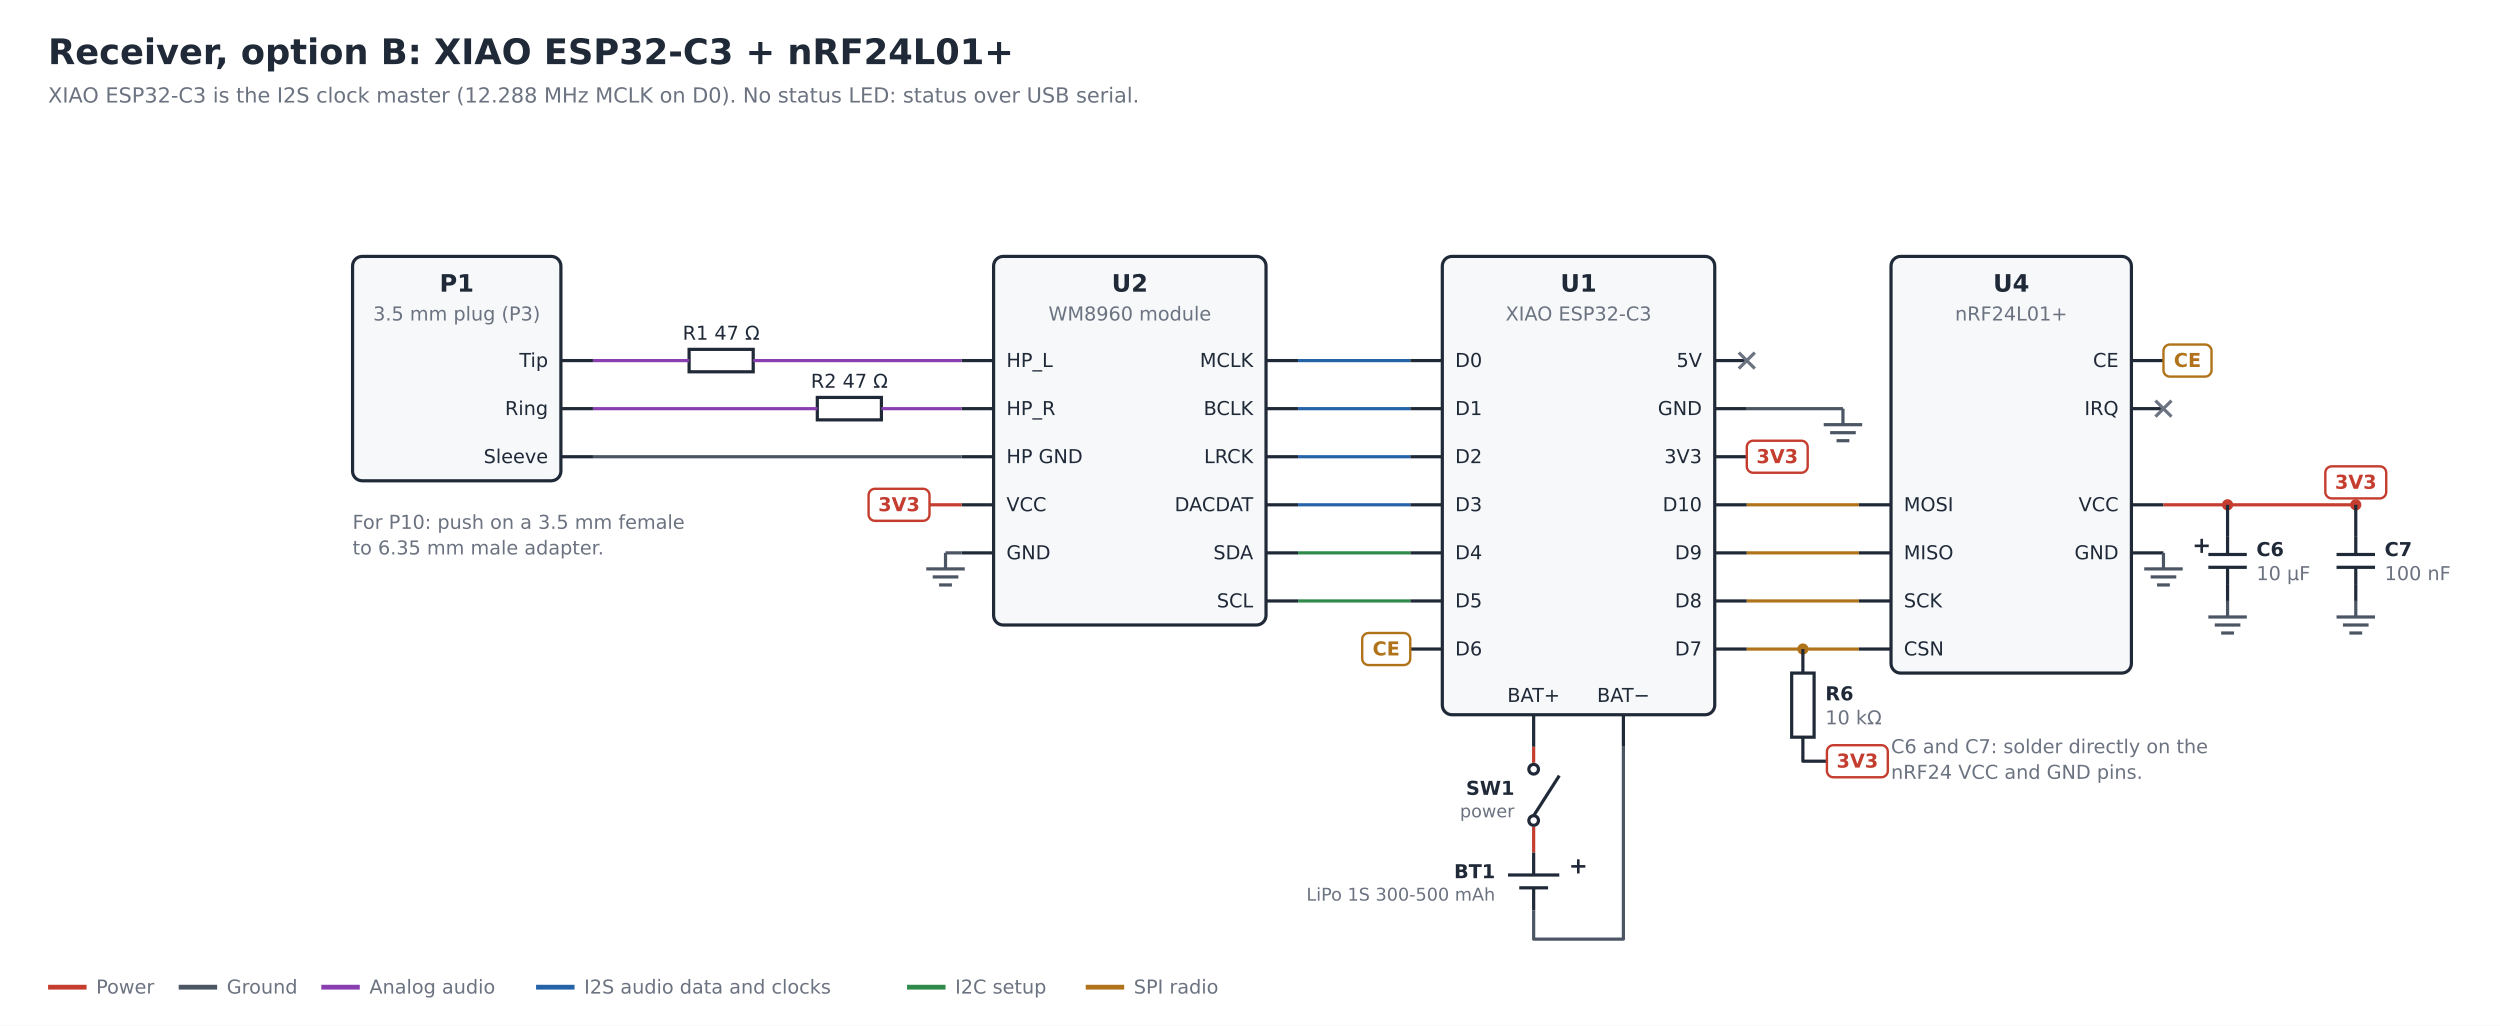
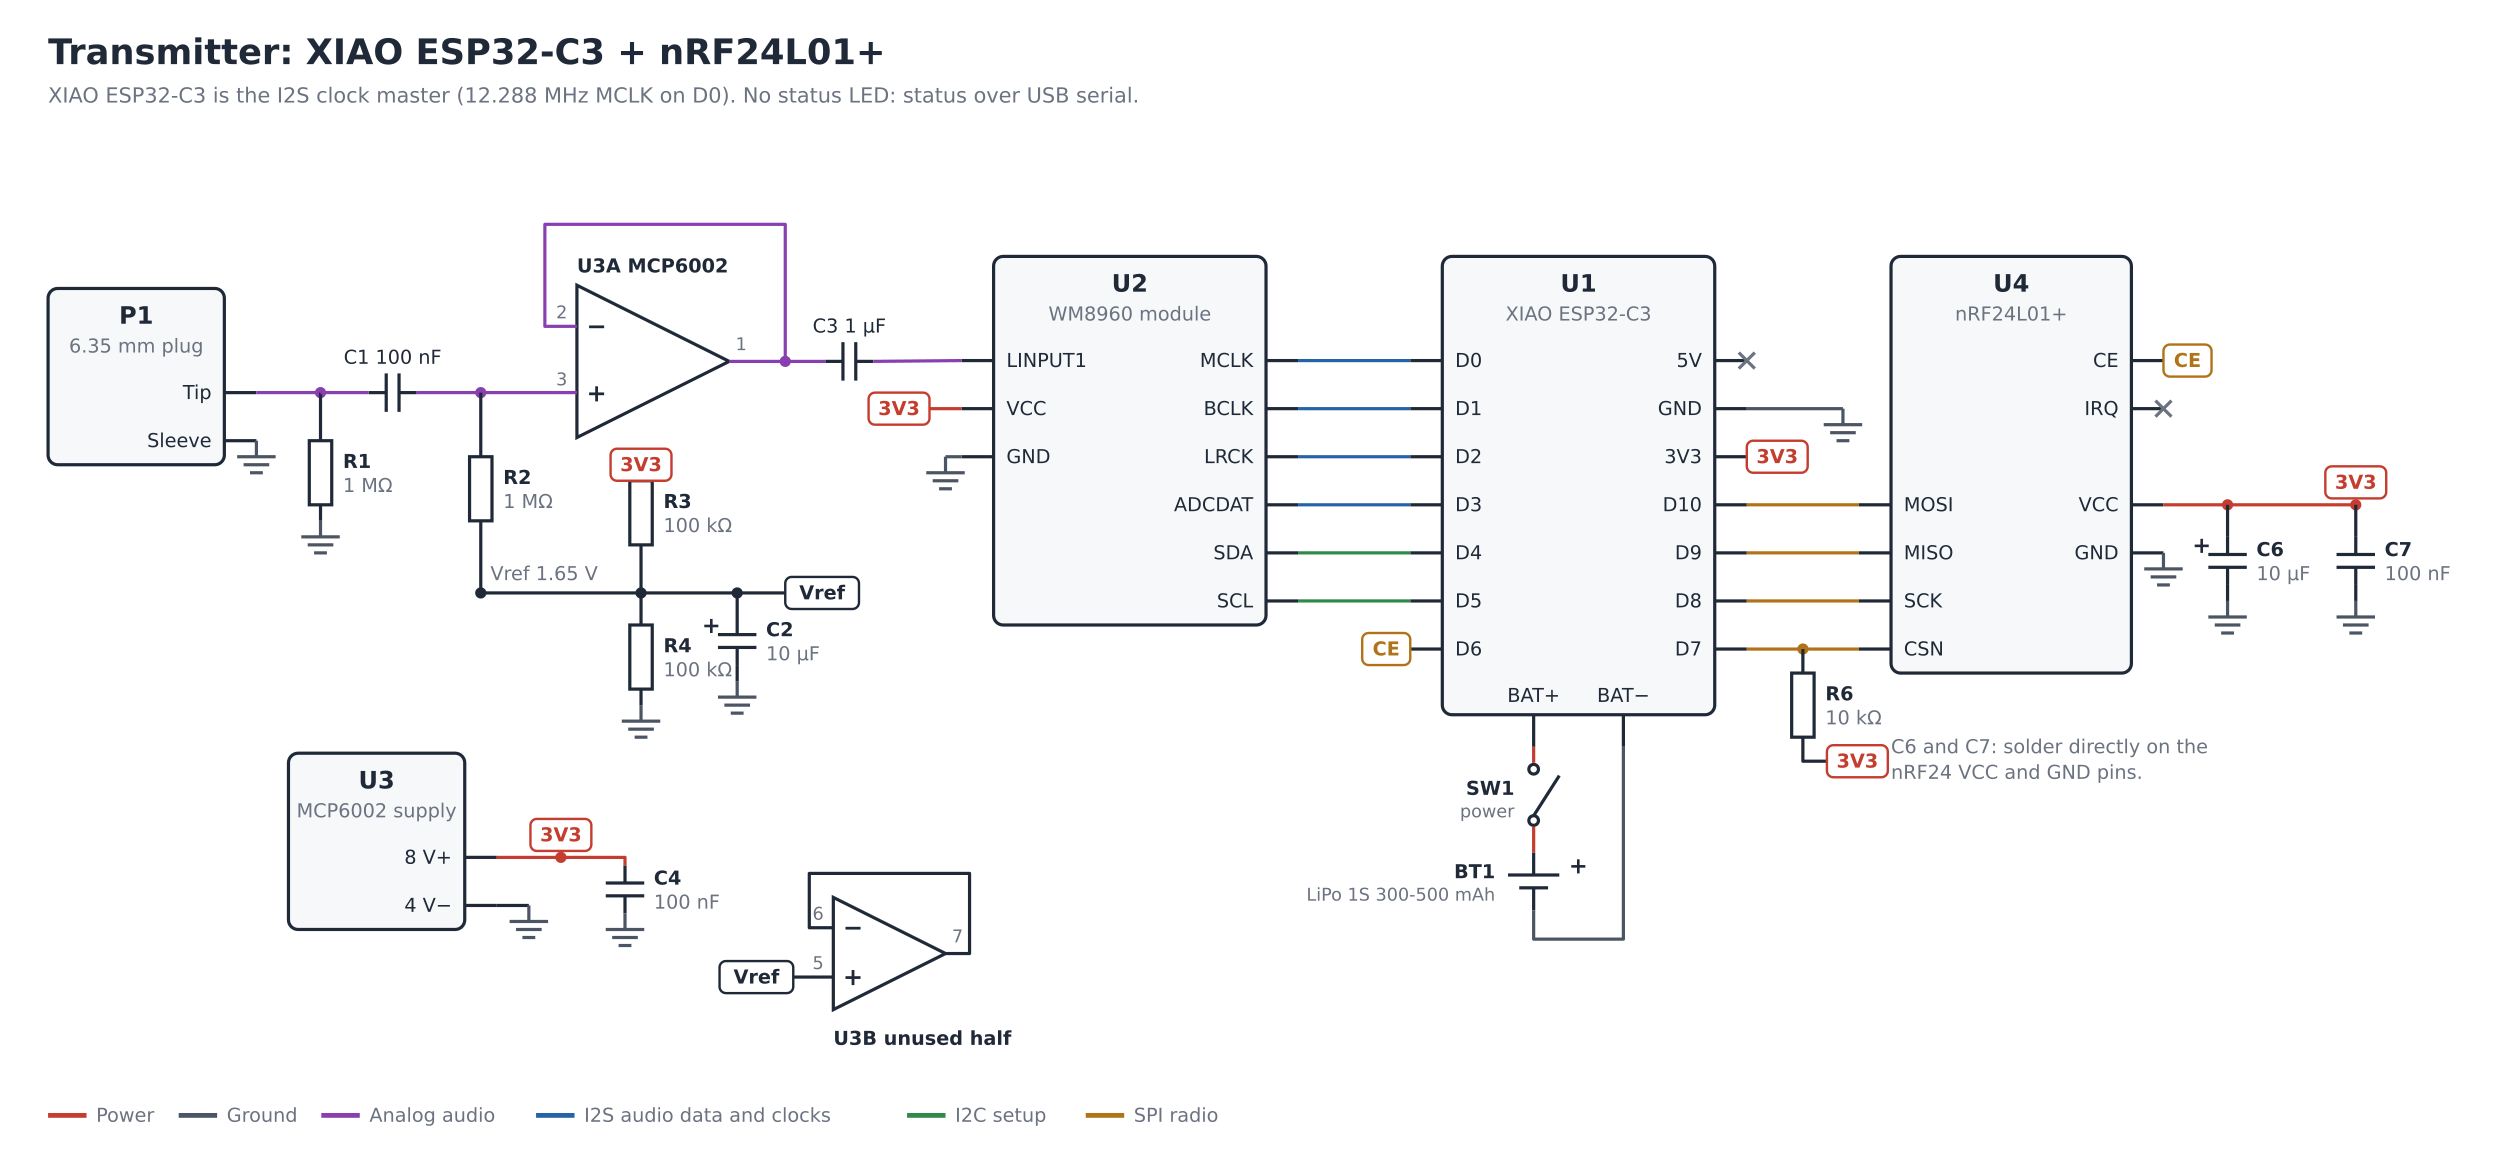
- <svg xmlns="http://www.w3.org/2000/svg" viewBox="0 0 1560 640" width="1560" height="640" role="img" aria-labelledby="title desc" font-family="DejaVu Sans, Helvetica, Arial, sans-serif">
+ <svg xmlns="http://www.w3.org/2000/svg" viewBox="0 0 1560 720" width="1560" height="720" role="img" aria-labelledby="title desc" font-family="DejaVu Sans, Helvetica, Arial, sans-serif">
  <rect width="100%" height="100%" fill="#ffffff" />
-   <text x="30" y="40" font-size="22" text-anchor="start" font-weight="bold" fill="#1f2937">Receiver, option B: XIAO ESP32-C3 + nRF24L01+</text>
+   <text x="30" y="40" font-size="22" text-anchor="start" font-weight="bold" fill="#1f2937">Transmitter: XIAO ESP32-C3 + nRF24L01+</text>
  <text x="30" y="64" font-size="13" text-anchor="start" font-weight="normal" fill="#6b7280">XIAO ESP32-C3 is the I2S clock master (12.288 MHz MCLK on D0). No status LED: status over USB serial.</text>
+   <rect x="30" y="180" width="110" height="110" rx="6" fill="#f6f8fa" stroke="#1f2937" stroke-width="2" />
+   <text x="85.0" y="202" font-size="15" text-anchor="middle" font-weight="bold" fill="#1f2937">P1</text>
+   <text x="85.0" y="220" font-size="12" text-anchor="middle" font-weight="normal" fill="#6b7280">6.35 mm plug</text>
+   <line x1="140" y1="245" x2="160" y2="245" stroke="#1f2937" stroke-width="2" />
+   <text x="132" y="249" font-size="12" text-anchor="end" font-weight="normal" fill="#1f2937">Tip</text>
+   <line x1="140" y1="275" x2="160" y2="275" stroke="#1f2937" stroke-width="2" />
+   <text x="132" y="279" font-size="12" text-anchor="end" font-weight="normal" fill="#1f2937">Sleeve</text>
+   <path d="M160 275 V285 M148 285 H172 M152 290 H168 M156 295 H164" stroke="#4b5563" stroke-width="2" fill="none" />
+   <polyline points="160,245 200,245" fill="none" stroke="#8a3fb0" stroke-width="2" stroke-linejoin="round" />
+   <circle cx="200" cy="245" r="3.5" fill="#8a3fb0" />
+   <rect x="193" y="275" width="14" height="40" fill="#ffffff" stroke="#1f2937" stroke-width="2" />
+   <text x="214" y="292" font-size="12" text-anchor="start" font-weight="bold" fill="#1f2937">R1</text>
+   <text x="214" y="307" font-size="12" text-anchor="start" font-weight="normal" fill="#6b7280">1 MΩ</text>
+   <polyline points="200,245 200,275" fill="none" stroke="#1f2937" stroke-width="2" stroke-linejoin="round" />
+   <polyline points="200,315 200,325" fill="none" stroke="#1f2937" stroke-width="2" stroke-linejoin="round" />
+   <path d="M200 325 V335 M188 335 H212 M192 340 H208 M196 345 H204" stroke="#4b5563" stroke-width="2" fill="none" />
+   <path d="M230 245 H241 M241 233 V257 M249 233 V257 M249 245 H260" stroke="#1f2937" stroke-width="2" fill="none" />
+   <text x="245" y="227" font-size="12" text-anchor="middle" font-weight="normal" fill="#1f2937">C1 100 nF</text>
+   <polyline points="200,245 230,245" fill="none" stroke="#8a3fb0" stroke-width="2" stroke-linejoin="round" />
+   <path d="M360 178 L360 273 L455 225.5 Z" fill="#ffffff" stroke="#1f2937" stroke-width="2" />
+   <text x="366" y="208.65" font-size="15" text-anchor="start" font-weight="bold" fill="#1f2937">−</text>
+   <text x="366" y="250.45" font-size="15" text-anchor="start" font-weight="bold" fill="#1f2937">+</text>
+   <text x="354" y="198.65" font-size="11" text-anchor="end" font-weight="normal" fill="#6b7280">2</text>
+   <text x="354" y="240.45" font-size="11" text-anchor="end" font-weight="normal" fill="#6b7280">3</text>
+   <text x="459" y="218.5" font-size="11" text-anchor="start" font-weight="normal" fill="#6b7280">1</text>
+   <text x="360" y="170" font-size="12" text-anchor="start" font-weight="bold" fill="#1f2937">U3A  MCP6002</text>
+   <polyline points="260,245 360,245" fill="none" stroke="#8a3fb0" stroke-width="2" stroke-linejoin="round" />
+   <circle cx="300" cy="245" r="3.5" fill="#8a3fb0" />
+   <rect x="293" y="285" width="14" height="40" fill="#ffffff" stroke="#1f2937" stroke-width="2" />
+   <text x="314" y="302" font-size="12" text-anchor="start" font-weight="bold" fill="#1f2937">R2</text>
+   <text x="314" y="317" font-size="12" text-anchor="start" font-weight="normal" fill="#6b7280">1 MΩ</text>
+   <polyline points="300,245 300,285" fill="none" stroke="#1f2937" stroke-width="2" stroke-linejoin="round" />
+   <polyline points="300,325 300,370" fill="none" stroke="#1f2937" stroke-width="2" stroke-linejoin="round" />
+   <polyline points="455,225.5 490,225.5" fill="none" stroke="#8a3fb0" stroke-width="2" stroke-linejoin="round" />
+   <circle cx="490" cy="225.5" r="3.5" fill="#8a3fb0" />
+   <polyline points="490,225.5 490,140 340,140 340,203.65 360,203.65" fill="none" stroke="#8a3fb0" stroke-width="2" stroke-linejoin="round" />
+   <path d="M515 225.5 H526 M526 213.5 V237.5 M534 213.5 V237.5 M534 225.5 H545" stroke="#1f2937" stroke-width="2" fill="none" />
+   <text x="530" y="207.5" font-size="12" text-anchor="middle" font-weight="normal" fill="#1f2937">C3 1 µF</text>
+   <polyline points="490,225.5 515,225.5" fill="none" stroke="#8a3fb0" stroke-width="2" stroke-linejoin="round" />
+   <polyline points="300,370 490,370" fill="none" stroke="#1f2937" stroke-width="2" stroke-linejoin="round" />
+   <circle cx="300" cy="370" r="3.5" fill="#1f2937" />
+   <circle cx="400" cy="370" r="3.5" fill="#1f2937" />
+   <circle cx="460" cy="370" r="3.5" fill="#1f2937" />
+   <text x="306" y="362" font-size="12" text-anchor="start" font-weight="normal" fill="#6b7280">Vref 1.65 V</text>
+   <rect x="393" y="300" width="14" height="40" fill="#ffffff" stroke="#1f2937" stroke-width="2" />
+   <text x="414" y="317" font-size="12" text-anchor="start" font-weight="bold" fill="#1f2937">R3</text>
+   <text x="414" y="332" font-size="12" text-anchor="start" font-weight="normal" fill="#6b7280">100 kΩ</text>
+   <rect x="381.0" y="280" width="38" height="20" rx="4" fill="#ffffff" stroke="#c43d2f" stroke-width="1.5" />
+   <text x="400.0" y="294" font-size="12" text-anchor="middle" font-weight="bold" fill="#c43d2f">3V3</text>
+   <polyline points="400,340 400,370" fill="none" stroke="#1f2937" stroke-width="2" stroke-linejoin="round" />
+   <rect x="393" y="390" width="14" height="40" fill="#ffffff" stroke="#1f2937" stroke-width="2" />
+   <text x="414" y="407" font-size="12" text-anchor="start" font-weight="bold" fill="#1f2937">R4</text>
+   <text x="414" y="422" font-size="12" text-anchor="start" font-weight="normal" fill="#6b7280">100 kΩ</text>
+   <polyline points="400,370 400,390" fill="none" stroke="#1f2937" stroke-width="2" stroke-linejoin="round" />
+   <polyline points="400,430 400,440" fill="none" stroke="#1f2937" stroke-width="2" stroke-linejoin="round" />
+   <path d="M400 440 V450 M388 450 H412 M392 455 H408 M396 460 H404" stroke="#4b5563" stroke-width="2" fill="none" />
+   <path d="M460 385 V396 M448 396 H472 M448 404 H472 M460 404 V415" stroke="#1f2937" stroke-width="2" fill="none" />
+   <text x="478" y="397" font-size="12" text-anchor="start" font-weight="bold" fill="#1f2937">C2</text>
+   <text x="478" y="412" font-size="12" text-anchor="start" font-weight="normal" fill="#6b7280">10 µF</text>
+   <text x="438" y="395" font-size="14" text-anchor="start" font-weight="bold" fill="#1f2937">+</text>
+   <polyline points="460,370 460,385" fill="none" stroke="#1f2937" stroke-width="2" stroke-linejoin="round" />
+   <polyline points="460,415 460,425" fill="none" stroke="#1f2937" stroke-width="2" stroke-linejoin="round" />
+   <path d="M460 425 V435 M448 435 H472 M452 440 H468 M456 445 H464" stroke="#4b5563" stroke-width="2" fill="none" />
+   <rect x="490" y="360" width="46" height="20" rx="4" fill="#ffffff" stroke="#1f2937" stroke-width="1.5" />
+   <text x="513.0" y="374" font-size="12" text-anchor="middle" font-weight="bold" fill="#1f2937">Vref</text>
+   <path d="M520 560 L520 630 L590 595.0 Z" fill="#ffffff" stroke="#1f2937" stroke-width="2" />
+   <text x="526" y="583.9" font-size="15" text-anchor="start" font-weight="bold" fill="#1f2937">−</text>
+   <text x="526" y="614.7" font-size="15" text-anchor="start" font-weight="bold" fill="#1f2937">+</text>
+   <text x="514" y="573.9" font-size="11" text-anchor="end" font-weight="normal" fill="#6b7280">6</text>
+   <text x="514" y="604.7" font-size="11" text-anchor="end" font-weight="normal" fill="#6b7280">5</text>
+   <text x="594" y="588.0" font-size="11" text-anchor="start" font-weight="normal" fill="#6b7280">7</text>
+   <text x="520" y="552" font-size="12" text-anchor="start" font-weight="bold" fill="#1f2937" />
+   <text x="520" y="652" font-size="12" text-anchor="start" font-weight="bold" fill="#1f2937">U3B  unused half</text>
+   <polyline points="495,609.7 520,609.7" fill="none" stroke="#1f2937" stroke-width="2" stroke-linejoin="round" />
+   <rect x="449" y="599.7" width="46" height="20" rx="4" fill="#ffffff" stroke="#1f2937" stroke-width="1.5" />
+   <text x="472.0" y="613.7" font-size="12" text-anchor="middle" font-weight="bold" fill="#1f2937">Vref</text>
+   <polyline points="590,595.0 605,595.0 605,545 505,545 505,578.9 520,578.9" fill="none" stroke="#1f2937" stroke-width="2" stroke-linejoin="round" />
+   <rect x="180" y="470" width="110" height="110" rx="6" fill="#f6f8fa" stroke="#1f2937" stroke-width="2" />
+   <text x="235.0" y="492" font-size="15" text-anchor="middle" font-weight="bold" fill="#1f2937">U3</text>
+   <text x="235.0" y="510" font-size="12" text-anchor="middle" font-weight="normal" fill="#6b7280">MCP6002 supply</text>
+   <line x1="290" y1="535" x2="310" y2="535" stroke="#1f2937" stroke-width="2" />
+   <text x="282" y="539" font-size="12" text-anchor="end" font-weight="normal" fill="#1f2937">8  V+</text>
+   <line x1="290" y1="565" x2="310" y2="565" stroke="#1f2937" stroke-width="2" />
+   <text x="282" y="569" font-size="12" text-anchor="end" font-weight="normal" fill="#1f2937">4  V−</text>
+   <polyline points="310,535 350,535" fill="none" stroke="#c43d2f" stroke-width="2" stroke-linejoin="round" />
+   <circle cx="350" cy="535" r="3.5" fill="#c43d2f" />
+   <rect x="331.0" y="511" width="38" height="20" rx="4" fill="#ffffff" stroke="#c43d2f" stroke-width="1.5" />
+   <text x="350.0" y="525" font-size="12" text-anchor="middle" font-weight="bold" fill="#c43d2f">3V3</text>
+   <path d="M390 540 V551 M378 551 H402 M378 559 H402 M390 559 V570" stroke="#1f2937" stroke-width="2" fill="none" />
+   <text x="408" y="552" font-size="12" text-anchor="start" font-weight="bold" fill="#1f2937">C4</text>
+   <text x="408" y="567" font-size="12" text-anchor="start" font-weight="normal" fill="#6b7280">100 nF</text>
+   <polyline points="350,535 390,535 390,540" fill="none" stroke="#c43d2f" stroke-width="2" stroke-linejoin="round" />
+   <path d="M390 570 V580 M378 580 H402 M382 585 H398 M386 590 H394" stroke="#4b5563" stroke-width="2" fill="none" />
+   <polyline points="310,565 330,565" fill="none" stroke="#1f2937" stroke-width="2" stroke-linejoin="round" />
+   <path d="M330 565 V575 M318 575 H342 M322 580 H338 M326 585 H334" stroke="#4b5563" stroke-width="2" fill="none" />
  <rect x="620" y="160" width="170" height="230" rx="6" fill="#f6f8fa" stroke="#1f2937" stroke-width="2" />
  <text x="705.0" y="182" font-size="15" text-anchor="middle" font-weight="bold" fill="#1f2937">U2</text>
  <text x="705.0" y="200" font-size="12" text-anchor="middle" font-weight="normal" fill="#6b7280">WM8960 module</text>
  <line x1="600" y1="225" x2="620" y2="225" stroke="#1f2937" stroke-width="2" />
-   <text x="628" y="229" font-size="12" text-anchor="start" font-weight="normal" fill="#1f2937">HP_L</text>
+   <text x="628" y="229" font-size="12" text-anchor="start" font-weight="normal" fill="#1f2937">LINPUT1</text>
  <line x1="600" y1="255" x2="620" y2="255" stroke="#1f2937" stroke-width="2" />
-   <text x="628" y="259" font-size="12" text-anchor="start" font-weight="normal" fill="#1f2937">HP_R</text>
+   <text x="628" y="259" font-size="12" text-anchor="start" font-weight="normal" fill="#1f2937">VCC</text>
  <line x1="600" y1="285" x2="620" y2="285" stroke="#1f2937" stroke-width="2" />
-   <text x="628" y="289" font-size="12" text-anchor="start" font-weight="normal" fill="#1f2937">HP GND</text>
-   <line x1="600" y1="315" x2="620" y2="315" stroke="#1f2937" stroke-width="2" />
-   <text x="628" y="319" font-size="12" text-anchor="start" font-weight="normal" fill="#1f2937">VCC</text>
-   <line x1="600" y1="345" x2="620" y2="345" stroke="#1f2937" stroke-width="2" />
-   <text x="628" y="349" font-size="12" text-anchor="start" font-weight="normal" fill="#1f2937">GND</text>
+   <text x="628" y="289" font-size="12" text-anchor="start" font-weight="normal" fill="#1f2937">GND</text>
  <line x1="790" y1="225" x2="810" y2="225" stroke="#1f2937" stroke-width="2" />
  <text x="782" y="229" font-size="12" text-anchor="end" font-weight="normal" fill="#1f2937">MCLK</text>
  <line x1="790" y1="255" x2="810" y2="255" stroke="#1f2937" stroke-width="2" />
  <text x="782" y="259" font-size="12" text-anchor="end" font-weight="normal" fill="#1f2937">BCLK</text>
  <line x1="790" y1="285" x2="810" y2="285" stroke="#1f2937" stroke-width="2" />
  <text x="782" y="289" font-size="12" text-anchor="end" font-weight="normal" fill="#1f2937">LRCK</text>
  <line x1="790" y1="315" x2="810" y2="315" stroke="#1f2937" stroke-width="2" />
-   <text x="782" y="319" font-size="12" text-anchor="end" font-weight="normal" fill="#1f2937">DACDAT</text>
+   <text x="782" y="319" font-size="12" text-anchor="end" font-weight="normal" fill="#1f2937">ADCDAT</text>
  <line x1="790" y1="345" x2="810" y2="345" stroke="#1f2937" stroke-width="2" />
  <text x="782" y="349" font-size="12" text-anchor="end" font-weight="normal" fill="#1f2937">SDA</text>
  <line x1="790" y1="375" x2="810" y2="375" stroke="#1f2937" stroke-width="2" />
  <text x="782" y="379" font-size="12" text-anchor="end" font-weight="normal" fill="#1f2937">SCL</text>
-   <polyline points="600,315 580,315" fill="none" stroke="#c43d2f" stroke-width="2" stroke-linejoin="round" />
-   <rect x="542" y="305" width="38" height="20" rx="4" fill="#ffffff" stroke="#c43d2f" stroke-width="1.5" />
-   <text x="561.0" y="319" font-size="12" text-anchor="middle" font-weight="bold" fill="#c43d2f">3V3</text>
-   <polyline points="600,345 590,345" fill="none" stroke="#4b5563" stroke-width="2" stroke-linejoin="round" />
-   <path d="M590 345 V355 M578 355 H602 M582 360 H598 M586 365 H594" stroke="#4b5563" stroke-width="2" fill="none" />
-   <rect x="220" y="160" width="130" height="140" rx="6" fill="#f6f8fa" stroke="#1f2937" stroke-width="2" />
-   <text x="285.0" y="182" font-size="15" text-anchor="middle" font-weight="bold" fill="#1f2937">P1</text>
-   <text x="285.0" y="200" font-size="12" text-anchor="middle" font-weight="normal" fill="#6b7280">3.5 mm plug (P3)</text>
-   <line x1="350" y1="225" x2="370" y2="225" stroke="#1f2937" stroke-width="2" />
-   <text x="342" y="229" font-size="12" text-anchor="end" font-weight="normal" fill="#1f2937">Tip</text>
-   <line x1="350" y1="255" x2="370" y2="255" stroke="#1f2937" stroke-width="2" />
-   <text x="342" y="259" font-size="12" text-anchor="end" font-weight="normal" fill="#1f2937">Ring</text>
-   <line x1="350" y1="285" x2="370" y2="285" stroke="#1f2937" stroke-width="2" />
-   <text x="342" y="289" font-size="12" text-anchor="end" font-weight="normal" fill="#1f2937">Sleeve</text>
-   <text x="220" y="330" font-size="12" text-anchor="start" font-weight="normal" fill="#6b7280">For P10: push on a 3.5 mm female</text>
-   <text x="220" y="346" font-size="12" text-anchor="start" font-weight="normal" fill="#6b7280">to 6.35 mm male adapter.</text>
-   <rect x="430" y="218" width="40" height="14" fill="#ffffff" stroke="#1f2937" stroke-width="2" />
-   <text x="450" y="212" font-size="12" text-anchor="middle" font-weight="normal" fill="#1f2937">R1 47 Ω</text>
-   <polyline points="370,225 430,225" fill="none" stroke="#8a3fb0" stroke-width="2" stroke-linejoin="round" />
-   <polyline points="470,225 600,225" fill="none" stroke="#8a3fb0" stroke-width="2" stroke-linejoin="round" />
-   <rect x="510" y="248" width="40" height="14" fill="#ffffff" stroke="#1f2937" stroke-width="2" />
-   <text x="530" y="242" font-size="12" text-anchor="middle" font-weight="normal" fill="#1f2937">R2 47 Ω</text>
-   <polyline points="370,255 510,255" fill="none" stroke="#8a3fb0" stroke-width="2" stroke-linejoin="round" />
-   <polyline points="550,255 600,255" fill="none" stroke="#8a3fb0" stroke-width="2" stroke-linejoin="round" />
-   <polyline points="370,285 600,285" fill="none" stroke="#4b5563" stroke-width="2" stroke-linejoin="round" />
+   <polyline points="600,255 580,255" fill="none" stroke="#c43d2f" stroke-width="2" stroke-linejoin="round" />
+   <rect x="542" y="245" width="38" height="20" rx="4" fill="#ffffff" stroke="#c43d2f" stroke-width="1.5" />
+   <text x="561.0" y="259" font-size="12" text-anchor="middle" font-weight="bold" fill="#c43d2f">3V3</text>
+   <polyline points="600,285 590,285" fill="none" stroke="#4b5563" stroke-width="2" stroke-linejoin="round" />
+   <path d="M590 285 V295 M578 295 H602 M582 300 H598 M586 305 H594" stroke="#4b5563" stroke-width="2" fill="none" />
+   <polyline points="545,225.5 600,225" fill="none" stroke="#8a3fb0" stroke-width="2" stroke-linejoin="round" />
  <rect x="900" y="160" width="170" height="286" rx="6" fill="#f6f8fa" stroke="#1f2937" stroke-width="2" />
  <text x="985.0" y="182" font-size="15" text-anchor="middle" font-weight="bold" fill="#1f2937">U1</text>
  <text x="985.0" y="200" font-size="12" text-anchor="middle" font-weight="normal" fill="#6b7280">XIAO ESP32-C3</text>
  <line x1="880" y1="225" x2="900" y2="225" stroke="#1f2937" stroke-width="2" />
  <text x="908" y="229" font-size="12" text-anchor="start" font-weight="normal" fill="#1f2937">D0</text>
  <line x1="880" y1="255" x2="900" y2="255" stroke="#1f2937" stroke-width="2" />
  <text x="908" y="259" font-size="12" text-anchor="start" font-weight="normal" fill="#1f2937">D1</text>
  <line x1="880" y1="285" x2="900" y2="285" stroke="#1f2937" stroke-width="2" />
  <text x="908" y="289" font-size="12" text-anchor="start" font-weight="normal" fill="#1f2937">D2</text>
  <line x1="880" y1="315" x2="900" y2="315" stroke="#1f2937" stroke-width="2" />
  <text x="908" y="319" font-size="12" text-anchor="start" font-weight="normal" fill="#1f2937">D3</text>
  <line x1="880" y1="345" x2="900" y2="345" stroke="#1f2937" stroke-width="2" />
  <text x="908" y="349" font-size="12" text-anchor="start" font-weight="normal" fill="#1f2937">D4</text>
  <line x1="880" y1="375" x2="900" y2="375" stroke="#1f2937" stroke-width="2" />
  <text x="908" y="379" font-size="12" text-anchor="start" font-weight="normal" fill="#1f2937">D5</text>
  <line x1="880" y1="405" x2="900" y2="405" stroke="#1f2937" stroke-width="2" />
  <text x="908" y="409" font-size="12" text-anchor="start" font-weight="normal" fill="#1f2937">D6</text>
  <line x1="1070" y1="225" x2="1090" y2="225" stroke="#1f2937" stroke-width="2" />
  <text x="1062" y="229" font-size="12" text-anchor="end" font-weight="normal" fill="#1f2937">5V</text>
  <line x1="1070" y1="255" x2="1090" y2="255" stroke="#1f2937" stroke-width="2" />
  <text x="1062" y="259" font-size="12" text-anchor="end" font-weight="normal" fill="#1f2937">GND</text>
  <line x1="1070" y1="285" x2="1090" y2="285" stroke="#1f2937" stroke-width="2" />
  <text x="1062" y="289" font-size="12" text-anchor="end" font-weight="normal" fill="#1f2937">3V3</text>
  <line x1="1070" y1="315" x2="1090" y2="315" stroke="#1f2937" stroke-width="2" />
  <text x="1062" y="319" font-size="12" text-anchor="end" font-weight="normal" fill="#1f2937">D10</text>
  <line x1="1070" y1="345" x2="1090" y2="345" stroke="#1f2937" stroke-width="2" />
  <text x="1062" y="349" font-size="12" text-anchor="end" font-weight="normal" fill="#1f2937">D9</text>
  <line x1="1070" y1="375" x2="1090" y2="375" stroke="#1f2937" stroke-width="2" />
  <text x="1062" y="379" font-size="12" text-anchor="end" font-weight="normal" fill="#1f2937">D8</text>
  <line x1="1070" y1="405" x2="1090" y2="405" stroke="#1f2937" stroke-width="2" />
  <text x="1062" y="409" font-size="12" text-anchor="end" font-weight="normal" fill="#1f2937">D7</text>
  <line x1="957" y1="446" x2="957" y2="466" stroke="#1f2937" stroke-width="2" />
  <text x="957" y="438" font-size="12" text-anchor="middle" font-weight="normal" fill="#1f2937">BAT+</text>
  <line x1="1013" y1="446" x2="1013" y2="466" stroke="#1f2937" stroke-width="2" />
  <text x="1013" y="438" font-size="12" text-anchor="middle" font-weight="normal" fill="#1f2937">BAT−</text>
  <polyline points="810,225 880,225" fill="none" stroke="#2563a8" stroke-width="2" stroke-linejoin="round" />
  <polyline points="810,255 880,255" fill="none" stroke="#2563a8" stroke-width="2" stroke-linejoin="round" />
  <polyline points="810,285 880,285" fill="none" stroke="#2563a8" stroke-width="2" stroke-linejoin="round" />
  <polyline points="810,315 880,315" fill="none" stroke="#2563a8" stroke-width="2" stroke-linejoin="round" />
  <polyline points="810,345 880,345" fill="none" stroke="#2f8a4a" stroke-width="2" stroke-linejoin="round" />
  <polyline points="810,375 880,375" fill="none" stroke="#2f8a4a" stroke-width="2" stroke-linejoin="round" />
  <path d="M1085 220 L1095 230 M1085 230 L1095 220" stroke="#6b7280" stroke-width="2" />
  <polyline points="1090,255 1150,255" fill="none" stroke="#4b5563" stroke-width="2" stroke-linejoin="round" />
  <path d="M1150 255 V265 M1138 265 H1162 M1142 270 H1158 M1146 275 H1154" stroke="#4b5563" stroke-width="2" fill="none" />
  <rect x="1090" y="275" width="38" height="20" rx="4" fill="#ffffff" stroke="#c43d2f" stroke-width="1.5" />
  <text x="1109.0" y="289" font-size="12" text-anchor="middle" font-weight="bold" fill="#c43d2f">3V3</text>
  <polyline points="957,466 957,476" fill="none" stroke="#c43d2f" stroke-width="2" stroke-linejoin="round" />
  <circle cx="957" cy="480" r="3" fill="#ffffff" stroke="#1f2937" stroke-width="2" />
  <circle cx="957" cy="512" r="3" fill="#ffffff" stroke="#1f2937" stroke-width="2" />
  <path d="M957 509 L973 484" stroke="#1f2937" stroke-width="2" />
  <text x="945" y="496" font-size="12" text-anchor="end" font-weight="bold" fill="#1f2937">SW1</text>
  <text x="945" y="510" font-size="11" text-anchor="end" font-weight="normal" fill="#6b7280">power</text>
  <polyline points="957,516 957,532" fill="none" stroke="#c43d2f" stroke-width="2" stroke-linejoin="round" />
  <path d="M957 532 V546 M941 546 H973 M948 554 H966 M957 554 V568" stroke="#1f2937" stroke-width="2" fill="none" />
  <text x="979" y="545" font-size="14" text-anchor="start" font-weight="bold" fill="#1f2937">+</text>
  <text x="933" y="548" font-size="12" text-anchor="end" font-weight="bold" fill="#1f2937">BT1</text>
  <text x="933" y="562" font-size="11" text-anchor="end" font-weight="normal" fill="#6b7280">LiPo 1S 300-500 mAh</text>
  <polyline points="957,568 957,586 1013,586 1013,466" fill="none" stroke="#4b5563" stroke-width="2" stroke-linejoin="round" />
  <rect x="1180" y="160" width="150" height="260" rx="6" fill="#f6f8fa" stroke="#1f2937" stroke-width="2" />
  <text x="1255.0" y="182" font-size="15" text-anchor="middle" font-weight="bold" fill="#1f2937">U4</text>
  <text x="1255.0" y="200" font-size="12" text-anchor="middle" font-weight="normal" fill="#6b7280">nRF24L01+</text>
  <line x1="1160" y1="315" x2="1180" y2="315" stroke="#1f2937" stroke-width="2" />
  <text x="1188" y="319" font-size="12" text-anchor="start" font-weight="normal" fill="#1f2937">MOSI</text>
  <line x1="1160" y1="345" x2="1180" y2="345" stroke="#1f2937" stroke-width="2" />
  <text x="1188" y="349" font-size="12" text-anchor="start" font-weight="normal" fill="#1f2937">MISO</text>
  <line x1="1160" y1="375" x2="1180" y2="375" stroke="#1f2937" stroke-width="2" />
  <text x="1188" y="379" font-size="12" text-anchor="start" font-weight="normal" fill="#1f2937">SCK</text>
  <line x1="1160" y1="405" x2="1180" y2="405" stroke="#1f2937" stroke-width="2" />
  <text x="1188" y="409" font-size="12" text-anchor="start" font-weight="normal" fill="#1f2937">CSN</text>
  <line x1="1330" y1="225" x2="1350" y2="225" stroke="#1f2937" stroke-width="2" />
  <text x="1322" y="229" font-size="12" text-anchor="end" font-weight="normal" fill="#1f2937">CE</text>
  <line x1="1330" y1="255" x2="1350" y2="255" stroke="#1f2937" stroke-width="2" />
  <text x="1322" y="259" font-size="12" text-anchor="end" font-weight="normal" fill="#1f2937">IRQ</text>
  <line x1="1330" y1="315" x2="1350" y2="315" stroke="#1f2937" stroke-width="2" />
  <text x="1322" y="319" font-size="12" text-anchor="end" font-weight="normal" fill="#1f2937">VCC</text>
  <line x1="1330" y1="345" x2="1350" y2="345" stroke="#1f2937" stroke-width="2" />
  <text x="1322" y="349" font-size="12" text-anchor="end" font-weight="normal" fill="#1f2937">GND</text>
  <polyline points="1090,315 1160,315" fill="none" stroke="#b0731a" stroke-width="2" stroke-linejoin="round" />
  <polyline points="1090,345 1160,345" fill="none" stroke="#b0731a" stroke-width="2" stroke-linejoin="round" />
  <polyline points="1090,375 1160,375" fill="none" stroke="#b0731a" stroke-width="2" stroke-linejoin="round" />
  <polyline points="1090,405 1160,405" fill="none" stroke="#b0731a" stroke-width="2" stroke-linejoin="round" />
  <circle cx="1125" cy="405" r="3.5" fill="#b0731a" />
  <rect x="1118" y="420" width="14" height="40" fill="#ffffff" stroke="#1f2937" stroke-width="2" />
  <text x="1139" y="437" font-size="12" text-anchor="start" font-weight="bold" fill="#1f2937">R6</text>
  <text x="1139" y="452" font-size="12" text-anchor="start" font-weight="normal" fill="#6b7280">10 kΩ</text>
  <polyline points="1125,405 1125,420" fill="none" stroke="#1f2937" stroke-width="2" stroke-linejoin="round" />
  <polyline points="1125,460 1125,475 1140,475" fill="none" stroke="#1f2937" stroke-width="2" stroke-linejoin="round" />
  <rect x="1140" y="465" width="38" height="20" rx="4" fill="#ffffff" stroke="#c43d2f" stroke-width="1.5" />
  <text x="1159.0" y="479" font-size="12" text-anchor="middle" font-weight="bold" fill="#c43d2f">3V3</text>
  <rect x="1350" y="215" width="30" height="20" rx="4" fill="#ffffff" stroke="#b0731a" stroke-width="1.5" />
  <text x="1365.0" y="229" font-size="12" text-anchor="middle" font-weight="bold" fill="#b0731a">CE</text>
  <rect x="850" y="395" width="30" height="20" rx="4" fill="#ffffff" stroke="#b0731a" stroke-width="1.5" />
  <text x="865.0" y="409" font-size="12" text-anchor="middle" font-weight="bold" fill="#b0731a">CE</text>
  <path d="M1345 250 L1355 260 M1345 260 L1355 250" stroke="#6b7280" stroke-width="2" />
  <polyline points="1350,315 1470,315" fill="none" stroke="#c43d2f" stroke-width="2" stroke-linejoin="round" />
  <circle cx="1390" cy="315" r="3.5" fill="#c43d2f" />
  <circle cx="1470" cy="315" r="3.5" fill="#c43d2f" />
  <rect x="1451.0" y="291" width="38" height="20" rx="4" fill="#ffffff" stroke="#c43d2f" stroke-width="1.5" />
  <text x="1470.0" y="305" font-size="12" text-anchor="middle" font-weight="bold" fill="#c43d2f">3V3</text>
  <path d="M1390 335 V346 M1378 346 H1402 M1378 354 H1402 M1390 354 V365" stroke="#1f2937" stroke-width="2" fill="none" />
  <text x="1408" y="347" font-size="12" text-anchor="start" font-weight="bold" fill="#1f2937">C6</text>
  <text x="1408" y="362" font-size="12" text-anchor="start" font-weight="normal" fill="#6b7280">10 µF</text>
  <text x="1368" y="345" font-size="14" text-anchor="start" font-weight="bold" fill="#1f2937">+</text>
  <polyline points="1390,315 1390,335" fill="none" stroke="#1f2937" stroke-width="2" stroke-linejoin="round" />
  <polyline points="1390,365 1390,375" fill="none" stroke="#1f2937" stroke-width="2" stroke-linejoin="round" />
  <path d="M1390 375 V385 M1378 385 H1402 M1382 390 H1398 M1386 395 H1394" stroke="#4b5563" stroke-width="2" fill="none" />
  <path d="M1470 335 V346 M1458 346 H1482 M1458 354 H1482 M1470 354 V365" stroke="#1f2937" stroke-width="2" fill="none" />
  <text x="1488" y="347" font-size="12" text-anchor="start" font-weight="bold" fill="#1f2937">C7</text>
  <text x="1488" y="362" font-size="12" text-anchor="start" font-weight="normal" fill="#6b7280">100 nF</text>
  <polyline points="1470,315 1470,335" fill="none" stroke="#1f2937" stroke-width="2" stroke-linejoin="round" />
  <polyline points="1470,365 1470,375" fill="none" stroke="#1f2937" stroke-width="2" stroke-linejoin="round" />
  <path d="M1470 375 V385 M1458 385 H1482 M1462 390 H1478 M1466 395 H1474" stroke="#4b5563" stroke-width="2" fill="none" />
  <path d="M1350 345 V355 M1338 355 H1362 M1342 360 H1358 M1346 365 H1354" stroke="#4b5563" stroke-width="2" fill="none" />
  <text x="1180" y="470" font-size="12" text-anchor="start" font-weight="normal" fill="#6b7280">C6 and C7: solder directly on the</text>
  <text x="1180" y="486" font-size="12" text-anchor="start" font-weight="normal" fill="#6b7280">nRF24 VCC and GND pins.</text>
-   <line x1="30" y1="616" x2="54" y2="616" stroke="#c43d2f" stroke-width="3" />
-   <text x="60" y="620" font-size="12" text-anchor="start" font-weight="normal" fill="#6b7280">Power</text>
-   <line x1="111.5" y1="616" x2="135.5" y2="616" stroke="#4b5563" stroke-width="3" />
-   <text x="141.5" y="620" font-size="12" text-anchor="start" font-weight="normal" fill="#6b7280">Ground</text>
-   <line x1="200.5" y1="616" x2="224.5" y2="616" stroke="#8a3fb0" stroke-width="3" />
-   <text x="230.5" y="620" font-size="12" text-anchor="start" font-weight="normal" fill="#6b7280">Analog audio</text>
-   <line x1="334.5" y1="616" x2="358.5" y2="616" stroke="#2563a8" stroke-width="3" />
-   <text x="364.5" y="620" font-size="12" text-anchor="start" font-weight="normal" fill="#6b7280">I2S audio data and clocks</text>
-   <line x1="566.0" y1="616" x2="590.0" y2="616" stroke="#2f8a4a" stroke-width="3" />
-   <text x="596.0" y="620" font-size="12" text-anchor="start" font-weight="normal" fill="#6b7280">I2C setup</text>
-   <line x1="677.5" y1="616" x2="701.5" y2="616" stroke="#b0731a" stroke-width="3" />
-   <text x="707.5" y="620" font-size="12" text-anchor="start" font-weight="normal" fill="#6b7280">SPI radio</text>
+   <line x1="30" y1="696" x2="54" y2="696" stroke="#c43d2f" stroke-width="3" />
+   <text x="60" y="700" font-size="12" text-anchor="start" font-weight="normal" fill="#6b7280">Power</text>
+   <line x1="111.5" y1="696" x2="135.5" y2="696" stroke="#4b5563" stroke-width="3" />
+   <text x="141.5" y="700" font-size="12" text-anchor="start" font-weight="normal" fill="#6b7280">Ground</text>
+   <line x1="200.5" y1="696" x2="224.5" y2="696" stroke="#8a3fb0" stroke-width="3" />
+   <text x="230.5" y="700" font-size="12" text-anchor="start" font-weight="normal" fill="#6b7280">Analog audio</text>
+   <line x1="334.5" y1="696" x2="358.5" y2="696" stroke="#2563a8" stroke-width="3" />
+   <text x="364.5" y="700" font-size="12" text-anchor="start" font-weight="normal" fill="#6b7280">I2S audio data and clocks</text>
+   <line x1="566.0" y1="696" x2="590.0" y2="696" stroke="#2f8a4a" stroke-width="3" />
+   <text x="596.0" y="700" font-size="12" text-anchor="start" font-weight="normal" fill="#6b7280">I2C setup</text>
+   <line x1="677.5" y1="696" x2="701.5" y2="696" stroke="#b0731a" stroke-width="3" />
+   <text x="707.5" y="700" font-size="12" text-anchor="start" font-weight="normal" fill="#6b7280">SPI radio</text>
</svg>
